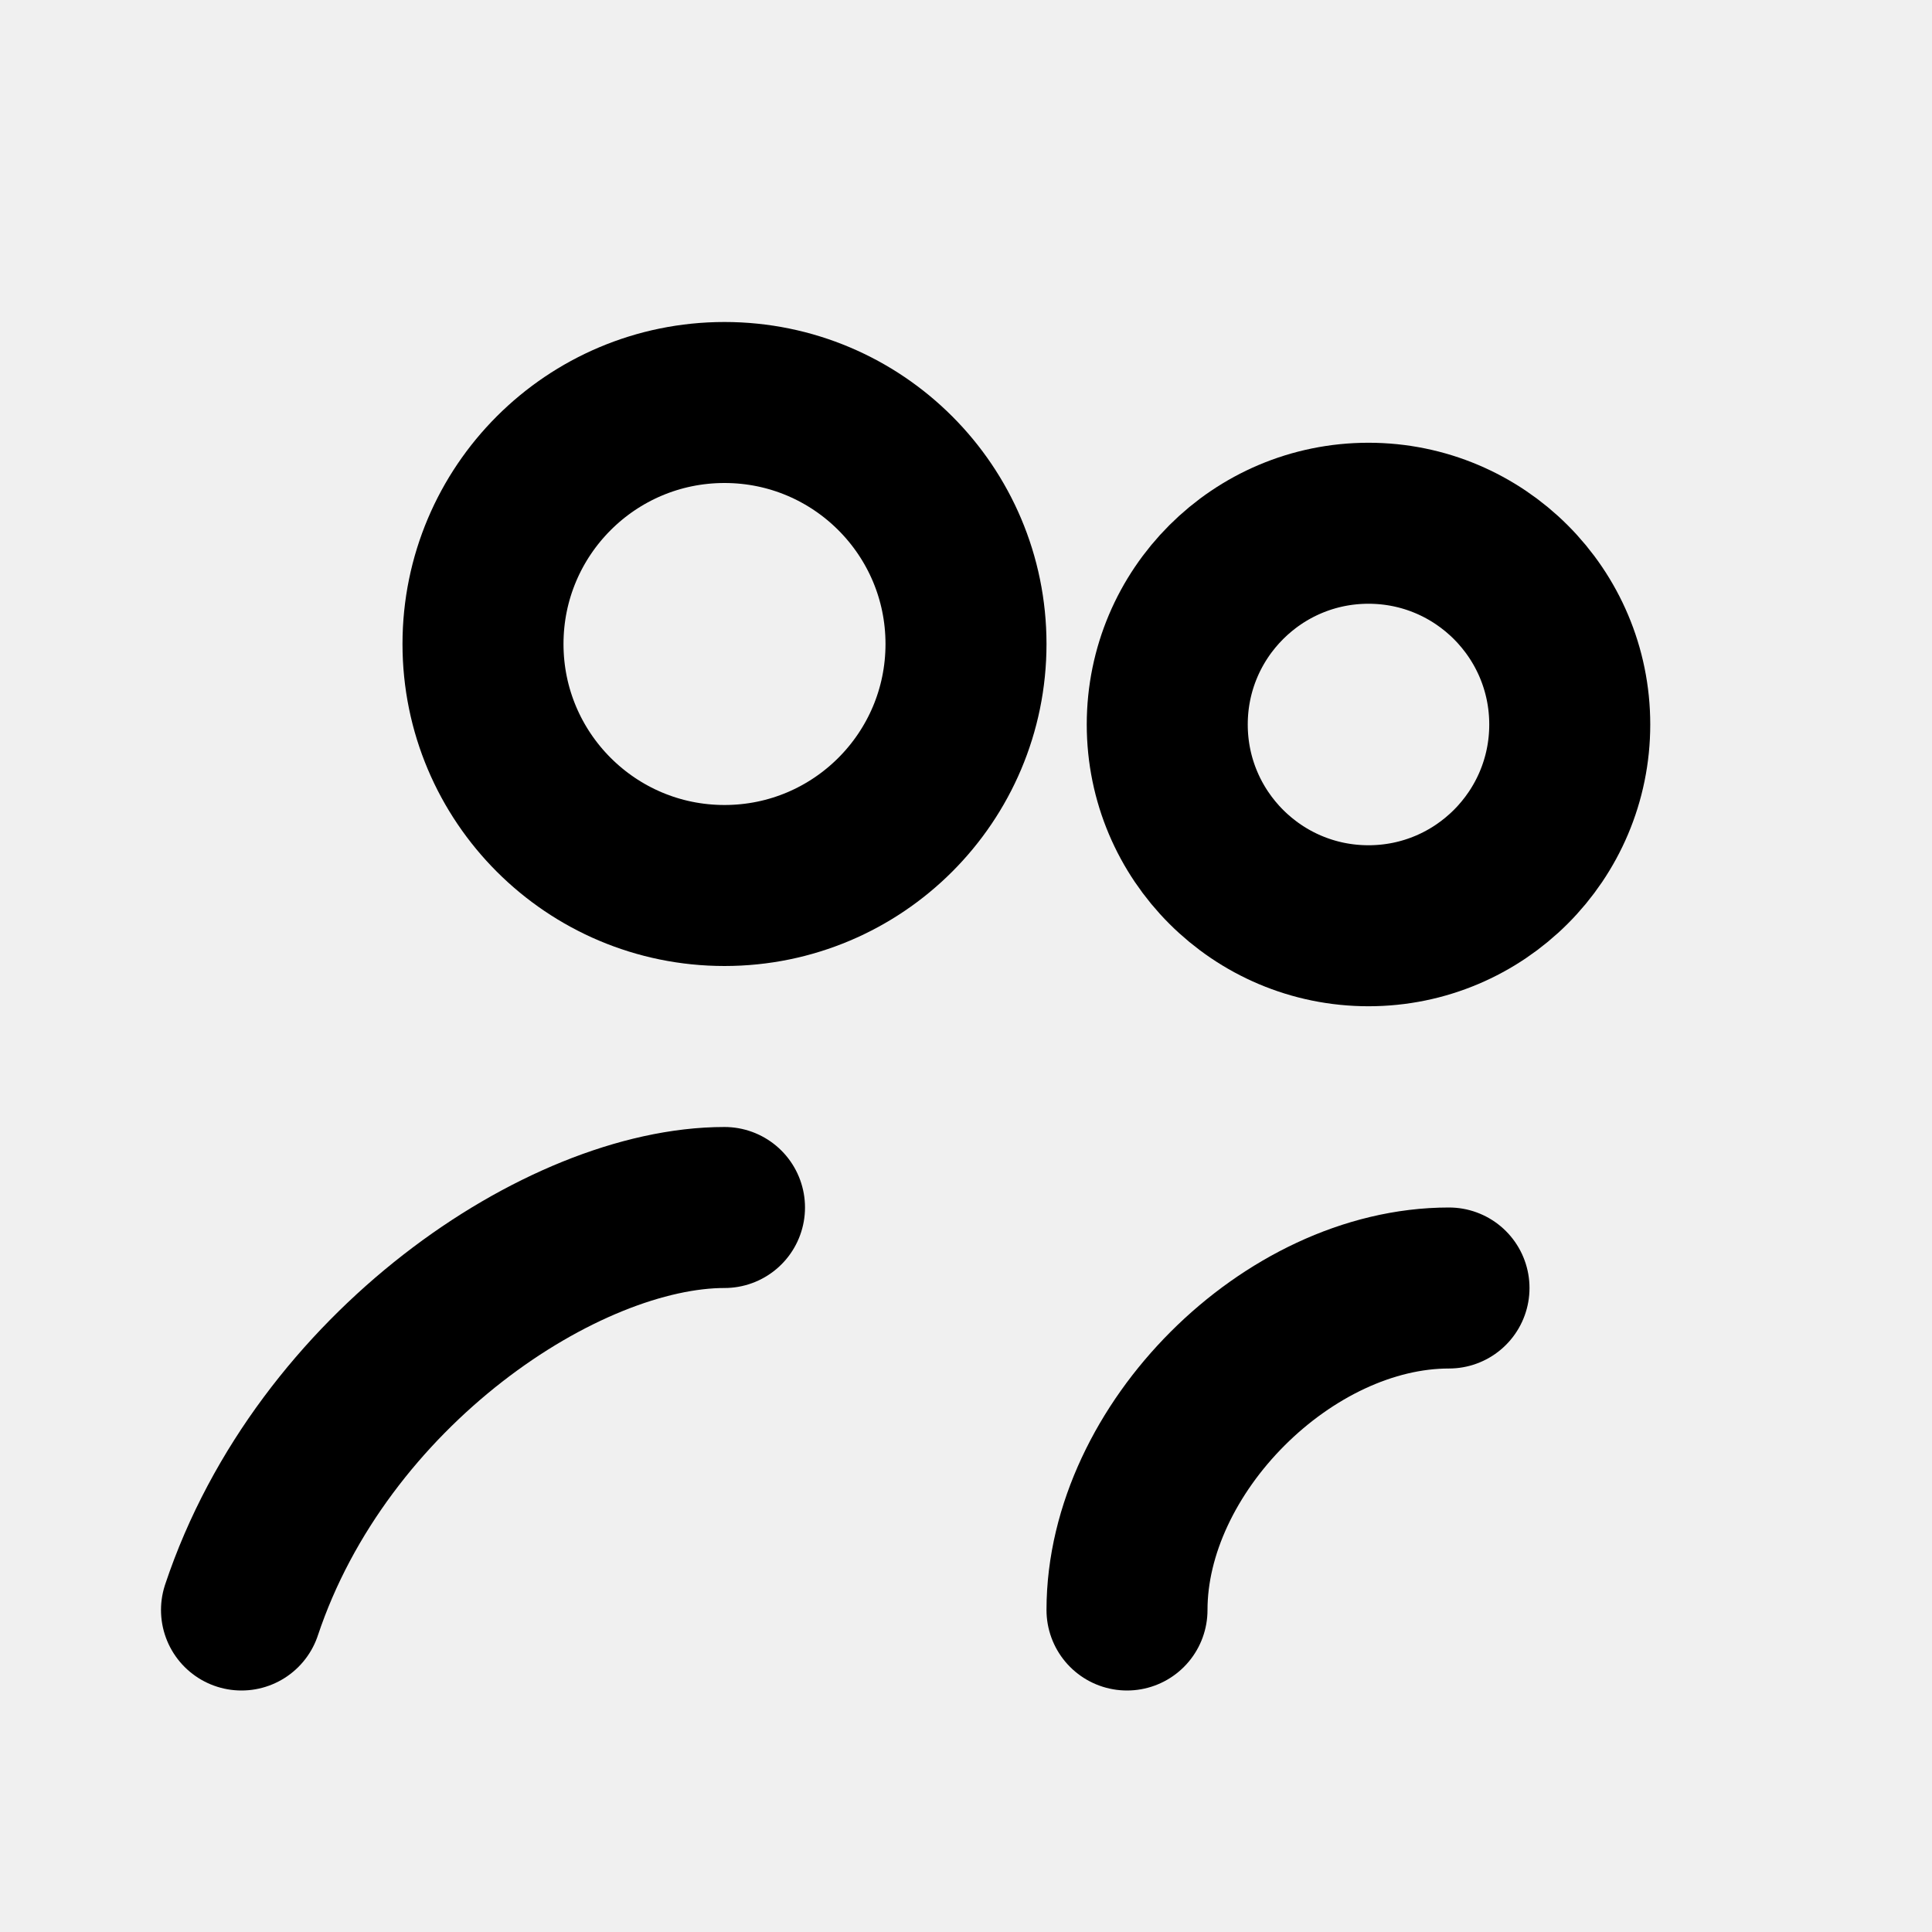
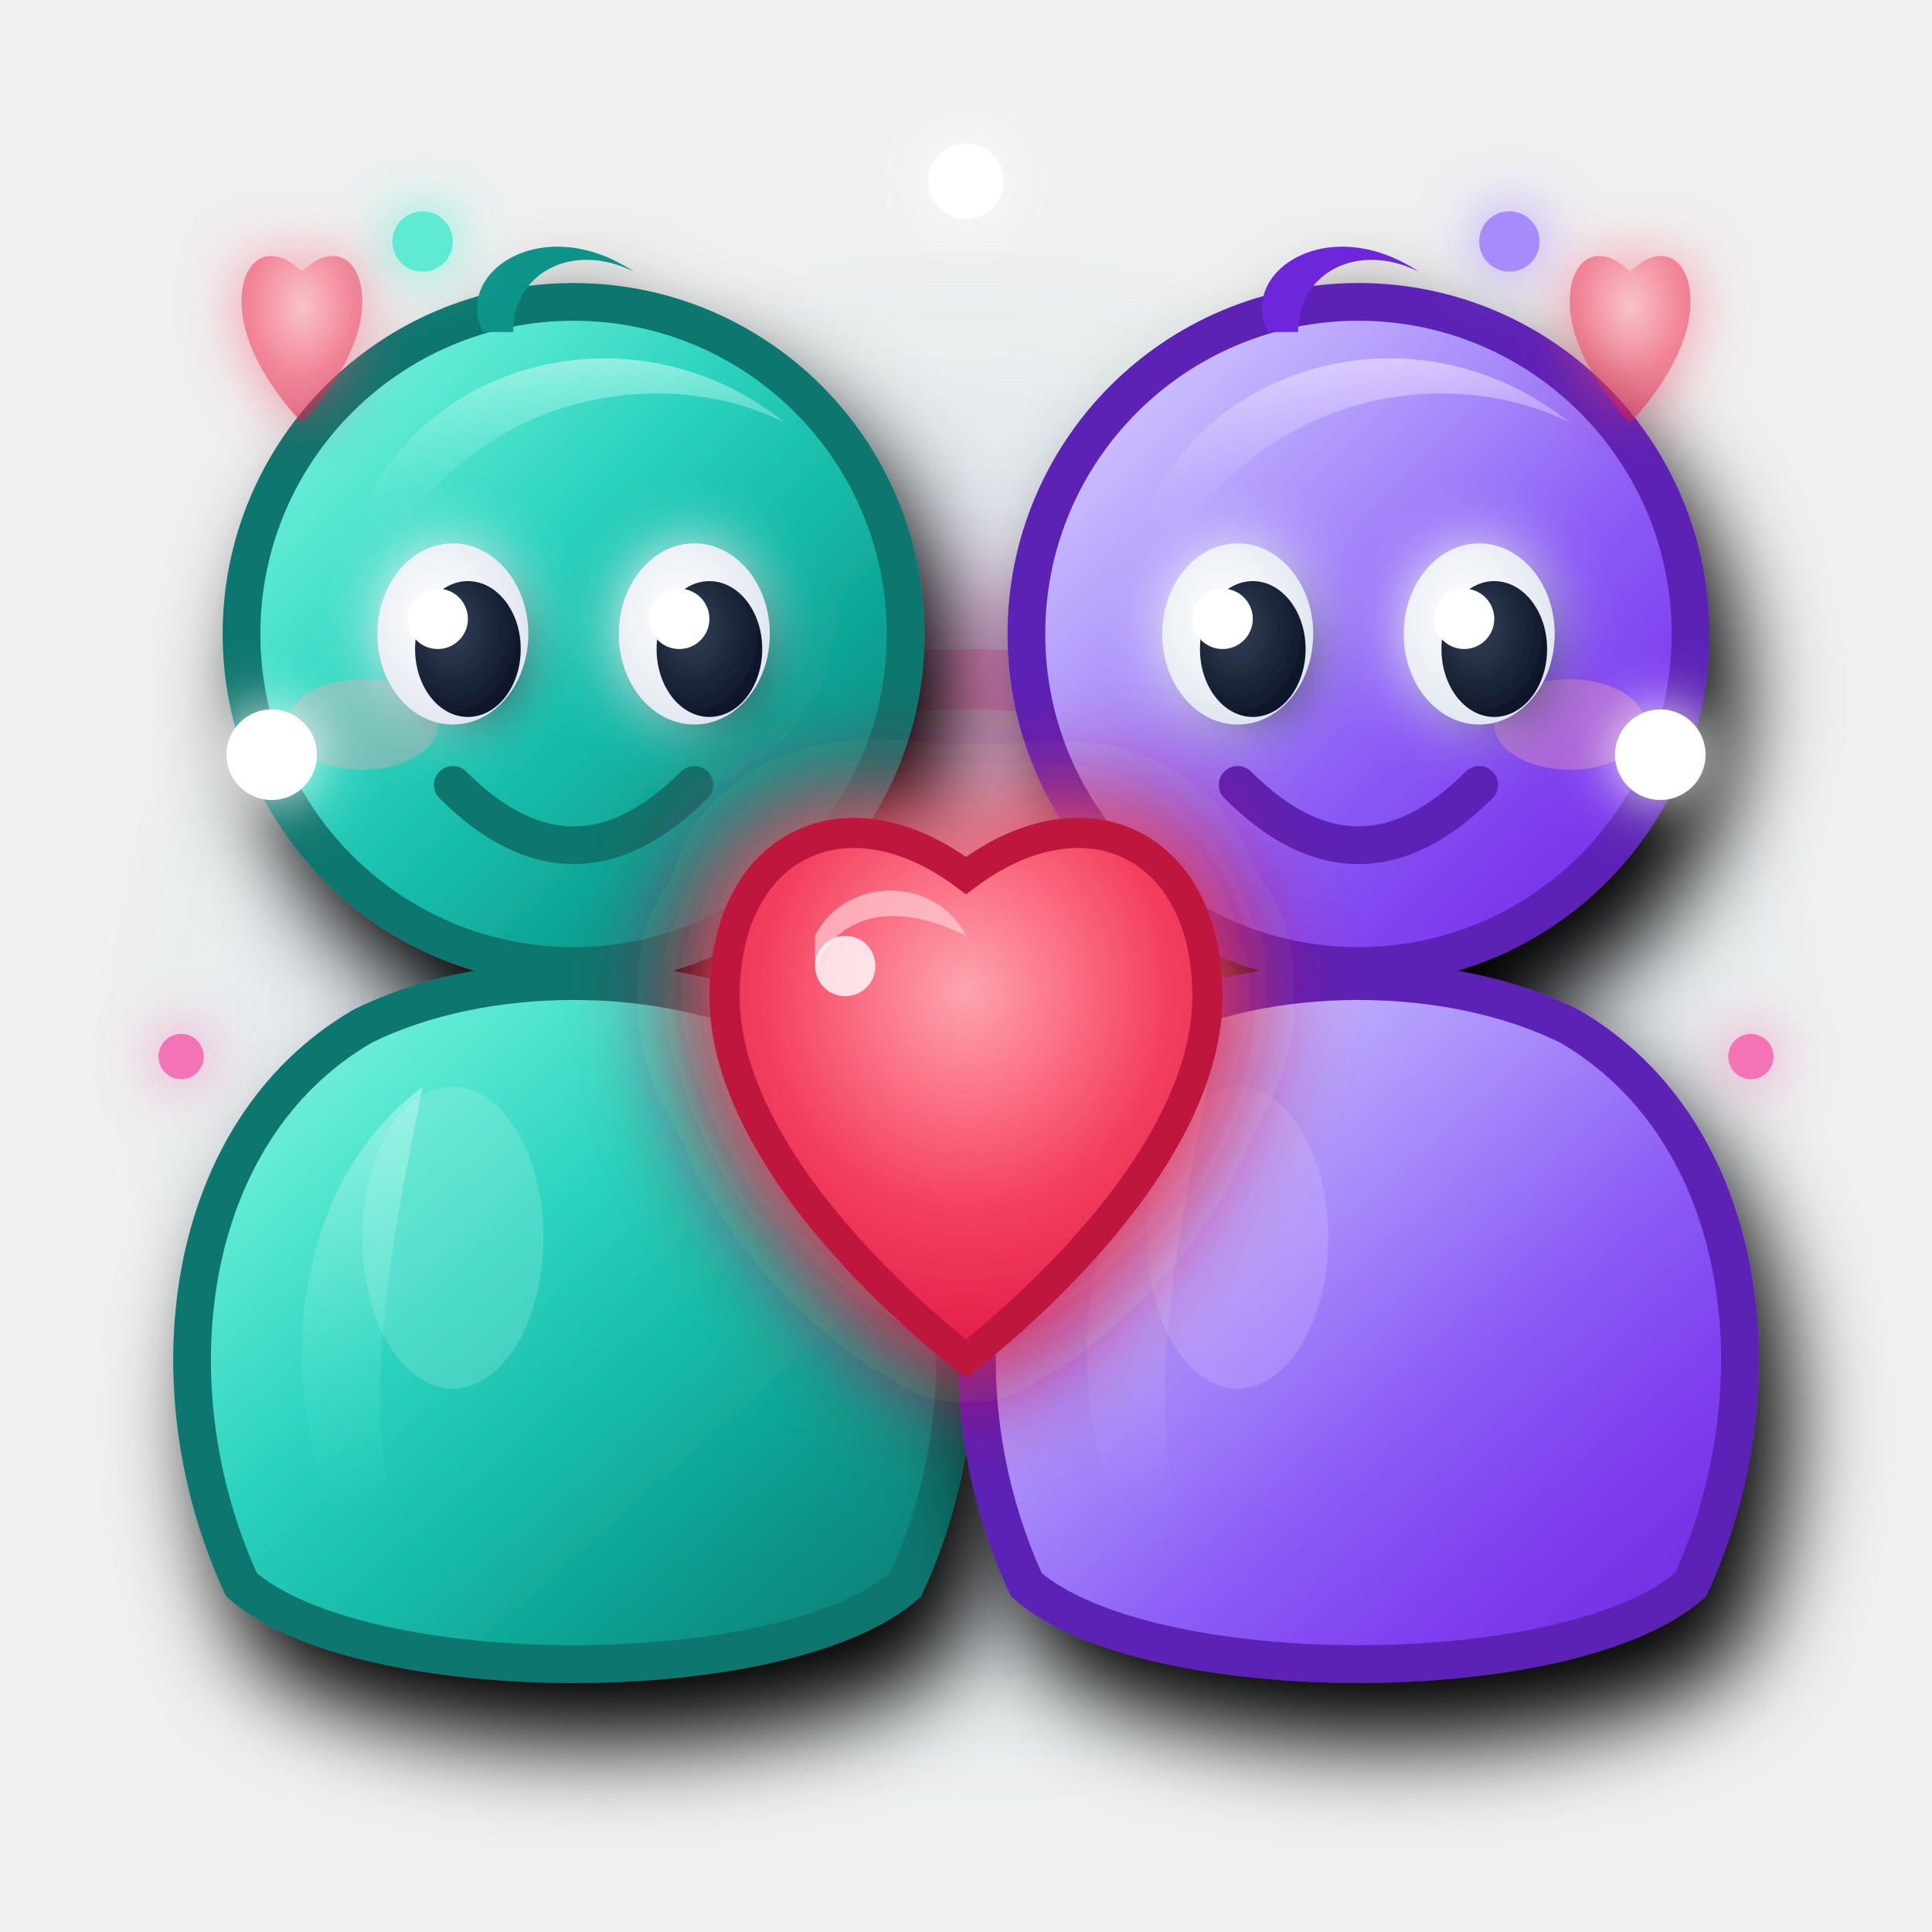
- <svg xmlns="http://www.w3.org/2000/svg" viewBox="0 0 24 24" fill="none" stroke="currentColor" stroke-width="2" stroke-linecap="round" stroke-linejoin="round">
-   <circle cx="9" cy="8" r="3" />
-   <path d="M3 20c1-3 4-5 6-5" />
-   <circle cx="17" cy="9" r="2.5" />
-   <path d="M14 20c0-2 2-4 4-4" />
+ <svg xmlns="http://www.w3.org/2000/svg" viewBox="0 0 128 128">
+   <defs>
+     <linearGradient id="friendTeal" x1="0%" y1="0%" x2="100%" y2="100%">
+       <stop offset="0%" stop-color="#99f6e4" />
+       <stop offset="20%" stop-color="#5eead4" />
+       <stop offset="40%" stop-color="#2dd4bf" />
+       <stop offset="60%" stop-color="#14b8a6" />
+       <stop offset="80%" stop-color="#0d9488" />
+       <stop offset="100%" stop-color="#0f766e" />
+     </linearGradient>
+     <linearGradient id="tealHighlight" x1="0%" y1="0%" x2="0%" y2="100%">
+       <stop offset="0%" stop-color="#ccfbf1" />
+       <stop offset="100%" stop-color="#5eead4" stop-opacity="0" />
+     </linearGradient>
+     <linearGradient id="friendPurple" x1="0%" y1="0%" x2="100%" y2="100%">
+       <stop offset="0%" stop-color="#e9d5ff" />
+       <stop offset="20%" stop-color="#c4b5fd" />
+       <stop offset="40%" stop-color="#a78bfa" />
+       <stop offset="60%" stop-color="#8b5cf6" />
+       <stop offset="80%" stop-color="#7c3aed" />
+       <stop offset="100%" stop-color="#6d28d9" />
+     </linearGradient>
+     <linearGradient id="purpleHighlight" x1="0%" y1="0%" x2="0%" y2="100%">
+       <stop offset="0%" stop-color="#f3e8ff" />
+       <stop offset="100%" stop-color="#c4b5fd" stop-opacity="0" />
+     </linearGradient>
+     <radialGradient id="heartPink" cx="50%" cy="30%" r="70%">
+       <stop offset="0%" stop-color="#fda4af" />
+       <stop offset="30%" stop-color="#fb7185" />
+       <stop offset="60%" stop-color="#f43f5e" />
+       <stop offset="100%" stop-color="#e11d48" />
+     </radialGradient>
+     <linearGradient id="connectionGlow" x1="0%" y1="0%" x2="100%" y2="0%">
+       <stop offset="0%" stop-color="#14b8a6" />
+       <stop offset="50%" stop-color="#f472b6" />
+       <stop offset="100%" stop-color="#7c3aed" />
+     </linearGradient>
+     <radialGradient id="friendsAura" cx="50%" cy="50%" r="50%">
+       <stop offset="0%" stop-color="#f472b6" stop-opacity="0.3" />
+       <stop offset="50%" stop-color="#a78bfa" stop-opacity="0.15" />
+       <stop offset="100%" stop-color="#14b8a6" stop-opacity="0" />
+     </radialGradient>
+     <radialGradient id="eyeWhite" cx="40%" cy="40%" r="60%">
+       <stop offset="0%" stop-color="#fff" />
+       <stop offset="100%" stop-color="#e2e8f0" />
+     </radialGradient>
+     <radialGradient id="eyePupil" cx="35%" cy="35%" r="65%">
+       <stop offset="0%" stop-color="#334155" />
+       <stop offset="100%" stop-color="#0f172a" />
+     </radialGradient>
+     <filter id="softGlow" x="-50%" y="-50%" width="200%" height="200%">
+       <feGaussianBlur in="SourceGraphic" stdDeviation="2" result="blur" />
+       <feMerge>
+         <feMergeNode in="blur" />
+         <feMergeNode in="SourceGraphic" />
+       </feMerge>
+     </filter>
+     <filter id="strongGlow" x="-100%" y="-100%" width="300%" height="300%">
+       <feGaussianBlur in="SourceGraphic" stdDeviation="4" result="blur" />
+       <feMerge>
+         <feMergeNode in="blur" />
+         <feMergeNode in="blur" />
+         <feMergeNode in="SourceGraphic" />
+       </feMerge>
+     </filter>
+     <filter id="innerShadow" x="-50%" y="-50%" width="200%" height="200%">
+       <feGaussianBlur in="SourceAlpha" stdDeviation="3" result="blur" />
+       <feOffset in="blur" dx="2" dy="4" result="offsetBlur" />
+       <feComposite in="SourceGraphic" in2="offsetBlur" operator="over" />
+     </filter>
+   </defs>
+   <ellipse cx="64" cy="68" rx="58" ry="52" fill="url(#friendsAura)" />
+   <g filter="url(#strongGlow)" opacity="0.7">
+     <path d="M 38 52 Q 64 38 90 52" stroke="url(#connectionGlow)" stroke-width="4" fill="none" stroke-linecap="round" />
+     <path d="M 32 68 Q 64 55 96 68" stroke="url(#connectionGlow)" stroke-width="3" fill="none" stroke-linecap="round" />
+   </g>
+   <g filter="url(#innerShadow)">
+     <path d="M 16 105 C 10 92, 12 75, 24 68 C 32 64, 44 64, 52 68 C 64 75, 66 92, 60 105 C 52 112, 24 112, 16 105 Z" fill="url(#friendTeal)" stroke="#0f766e" stroke-width="2.5" />
+     <path d="M 22 100 C 18 90, 20 78, 28 72 C 26 82, 24 92, 26 100 Z" fill="url(#tealHighlight)" opacity="0.5" />
+     <ellipse cx="30" cy="82" rx="6" ry="10" fill="#ccfbf1" opacity="0.2" />
+     <circle cx="38" cy="42" r="22" fill="url(#friendTeal)" stroke="#0f766e" stroke-width="2.5" />
+     <path d="M 24 34 C 28 24, 42 20, 52 28 C 44 24, 32 26, 26 36 Z" fill="url(#tealHighlight)" opacity="0.6" />
+     <ellipse cx="24" cy="48" rx="5" ry="3" fill="#fda4af" opacity="0.35" />
+     <g filter="url(#softGlow)">
+       <ellipse cx="30" cy="42" rx="5" ry="6" fill="url(#eyeWhite)" />
+       <ellipse cx="31" cy="43" rx="3.5" ry="4.5" fill="url(#eyePupil)" />
+       <circle cx="29" cy="41" r="2" fill="#fff" />
+       <ellipse cx="46" cy="42" rx="5" ry="6" fill="url(#eyeWhite)" />
+       <ellipse cx="47" cy="43" rx="3.5" ry="4.5" fill="url(#eyePupil)" />
+       <circle cx="45" cy="41" r="2" fill="#fff" />
+     </g>
+     <path d="M 30 52 Q 38 60 46 52" stroke="#0f766e" stroke-width="2.5" fill="none" stroke-linecap="round" />
+     <path d="M 32 22 C 30 18, 36 14, 42 18 C 38 16, 34 18, 34 22 Z" fill="#0d9488" />
+   </g>
+   <g filter="url(#innerShadow)">
+     <path d="M 68 105 C 62 92, 64 75, 76 68 C 84 64, 96 64, 104 68 C 116 75, 118 92, 112 105 C 104 112, 76 112, 68 105 Z" fill="url(#friendPurple)" stroke="#5b21b6" stroke-width="2.5" />
+     <path d="M 74 100 C 70 90, 72 78, 80 72 C 78 82, 76 92, 78 100 Z" fill="url(#purpleHighlight)" opacity="0.5" />
+     <ellipse cx="82" cy="82" rx="6" ry="10" fill="#e9d5ff" opacity="0.2" />
+     <circle cx="90" cy="42" r="22" fill="url(#friendPurple)" stroke="#5b21b6" stroke-width="2.5" />
+     <path d="M 76 34 C 80 24, 94 20, 104 28 C 96 24, 84 26, 78 36 Z" fill="url(#purpleHighlight)" opacity="0.6" />
+     <ellipse cx="104" cy="48" rx="5" ry="3" fill="#fda4af" opacity="0.35" />
+     <g filter="url(#softGlow)">
+       <ellipse cx="82" cy="42" rx="5" ry="6" fill="url(#eyeWhite)" />
+       <ellipse cx="83" cy="43" rx="3.5" ry="4.5" fill="url(#eyePupil)" />
+       <circle cx="81" cy="41" r="2" fill="#fff" />
+       <ellipse cx="98" cy="42" rx="5" ry="6" fill="url(#eyeWhite)" />
+       <ellipse cx="99" cy="43" rx="3.5" ry="4.5" fill="url(#eyePupil)" />
+       <circle cx="97" cy="41" r="2" fill="#fff" />
+     </g>
+     <path d="M 82 52 Q 90 60 98 52" stroke="#5b21b6" stroke-width="2.5" fill="none" stroke-linecap="round" />
+     <path d="M 84 22 C 82 18, 88 14, 94 18 C 90 16, 86 18, 86 22 Z" fill="#6d28d9" />
+   </g>
+   <g filter="url(#strongGlow)">
+     <path d="M 64 90 C 64 90, 48 78, 48 66 C 48 56, 56 52, 64 58 C 72 52, 80 56, 80 66 C 80 78, 64 90, 64 90 Z" fill="url(#heartPink)" stroke="#be123c" stroke-width="2" />
+     <path d="M 54 62 C 56 58, 62 58, 64 62 C 60 60, 56 60, 54 64 Z" fill="#fecdd3" opacity="0.7" />
+     <circle cx="56" cy="64" r="2" fill="#fff" opacity="0.8" />
+   </g>
+   <g fill="url(#heartPink)" filter="url(#softGlow)" opacity="0.6">
+     <path d="M 20 28 C 20 28, 16 24, 16 20 C 16 17, 18 16, 20 18 C 22 16, 24 17, 24 20 C 24 24, 20 28, 20 28 Z" />
+     <path d="M 108 28 C 108 28, 104 24, 104 20 C 104 17, 106 16, 108 18 C 110 16, 112 17, 112 20 C 112 24, 108 28, 108 28 Z" />
+   </g>
+   <g fill="#fff" filter="url(#softGlow)">
+     <circle cx="18" cy="50" r="3" />
+     <circle cx="110" cy="50" r="3" />
+     <circle cx="64" cy="12" r="2.5" />
+   </g>
+   <g filter="url(#softGlow)">
+     <circle cx="28" cy="16" r="2" fill="#5eead4" />
+     <circle cx="100" cy="16" r="2" fill="#a78bfa" />
+     <circle cx="12" cy="70" r="1.5" fill="#f472b6" />
+     <circle cx="116" cy="70" r="1.5" fill="#f472b6" />
+   </g>
</svg>
